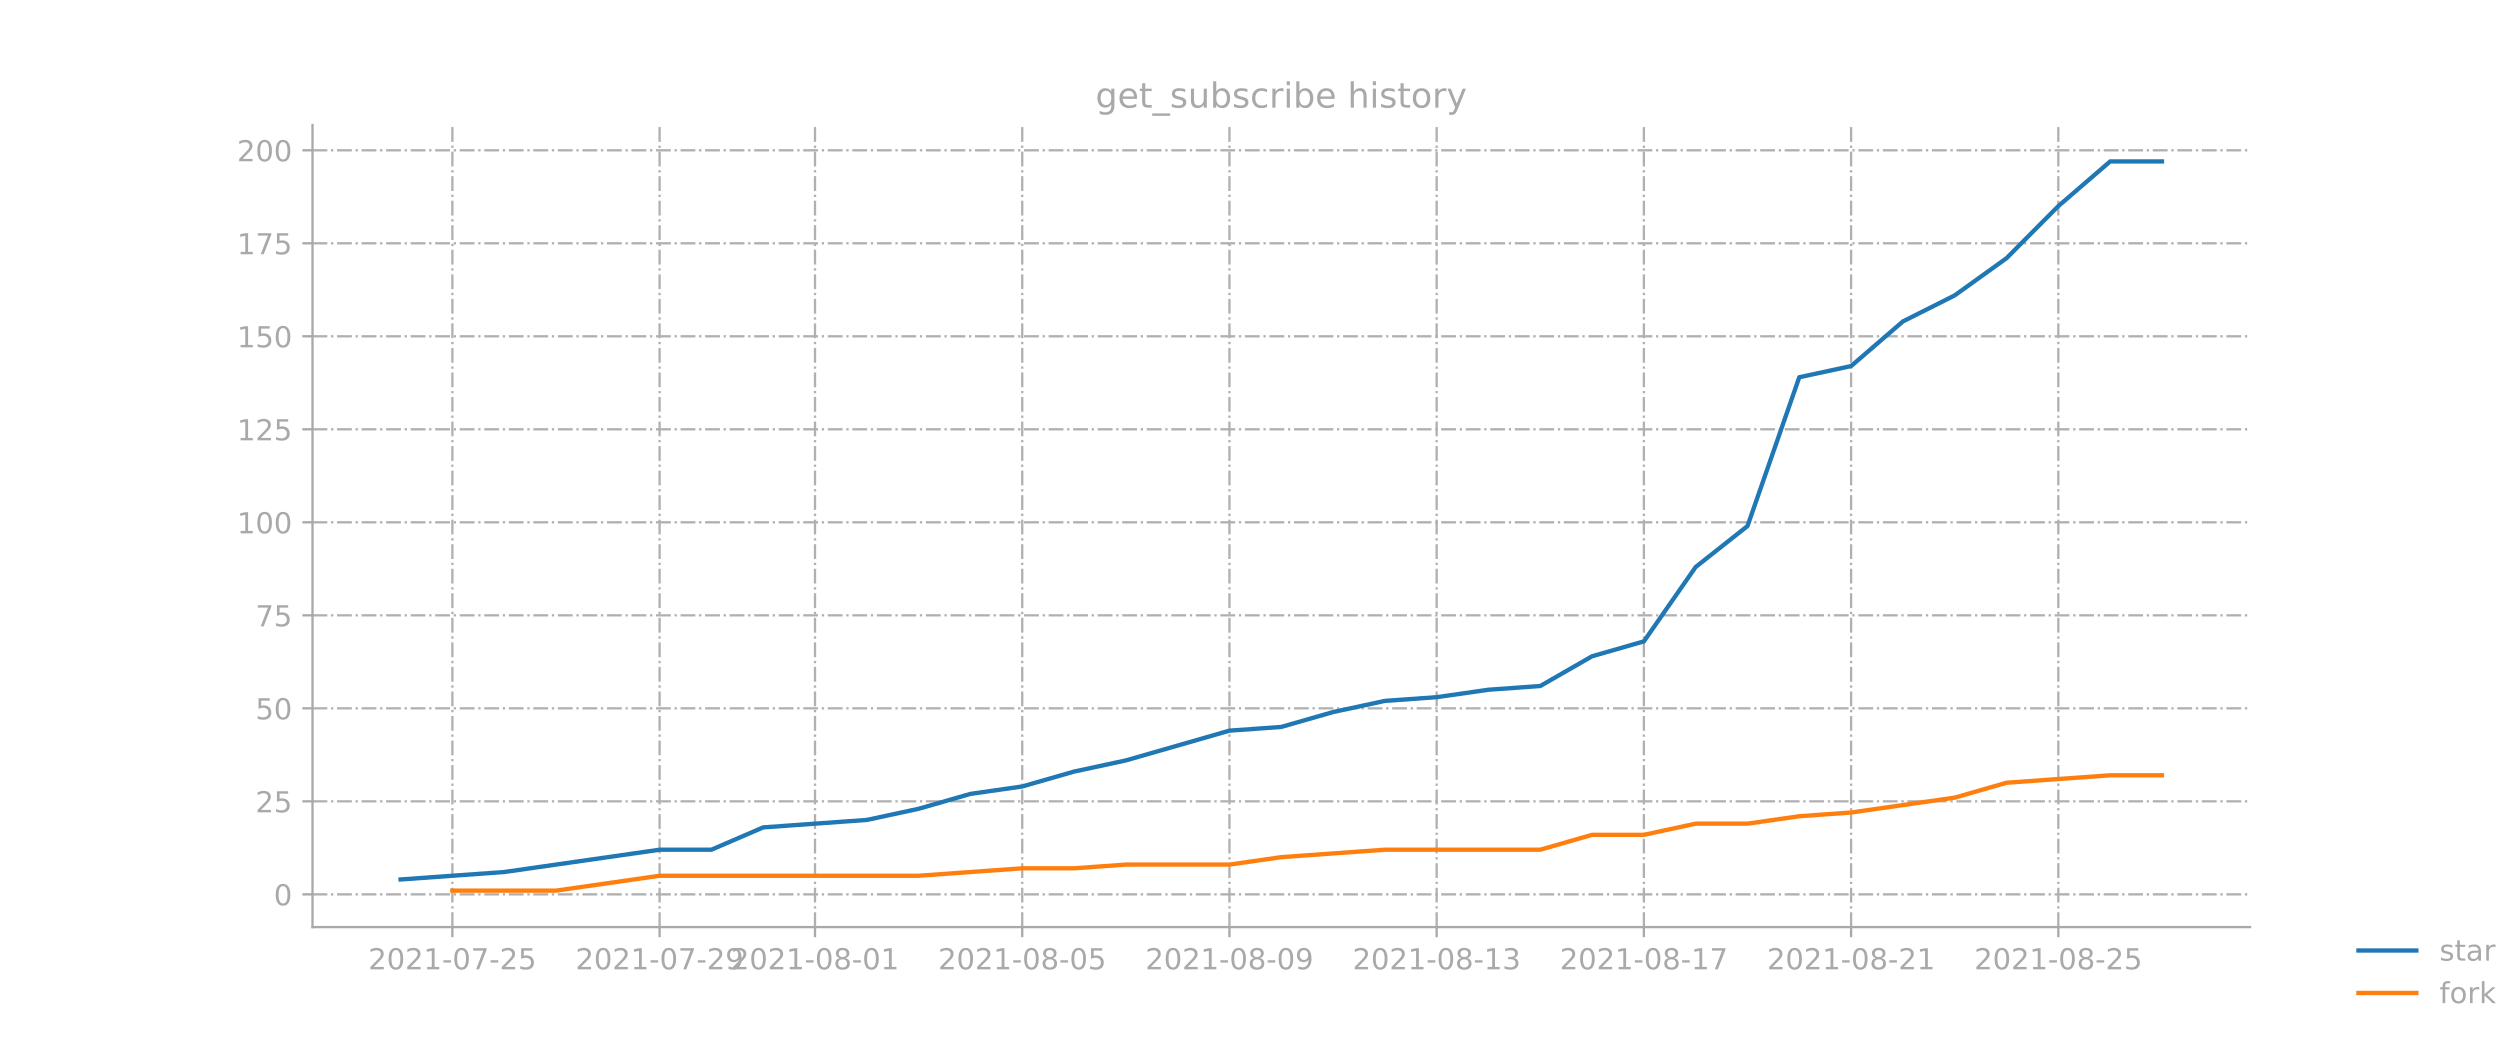
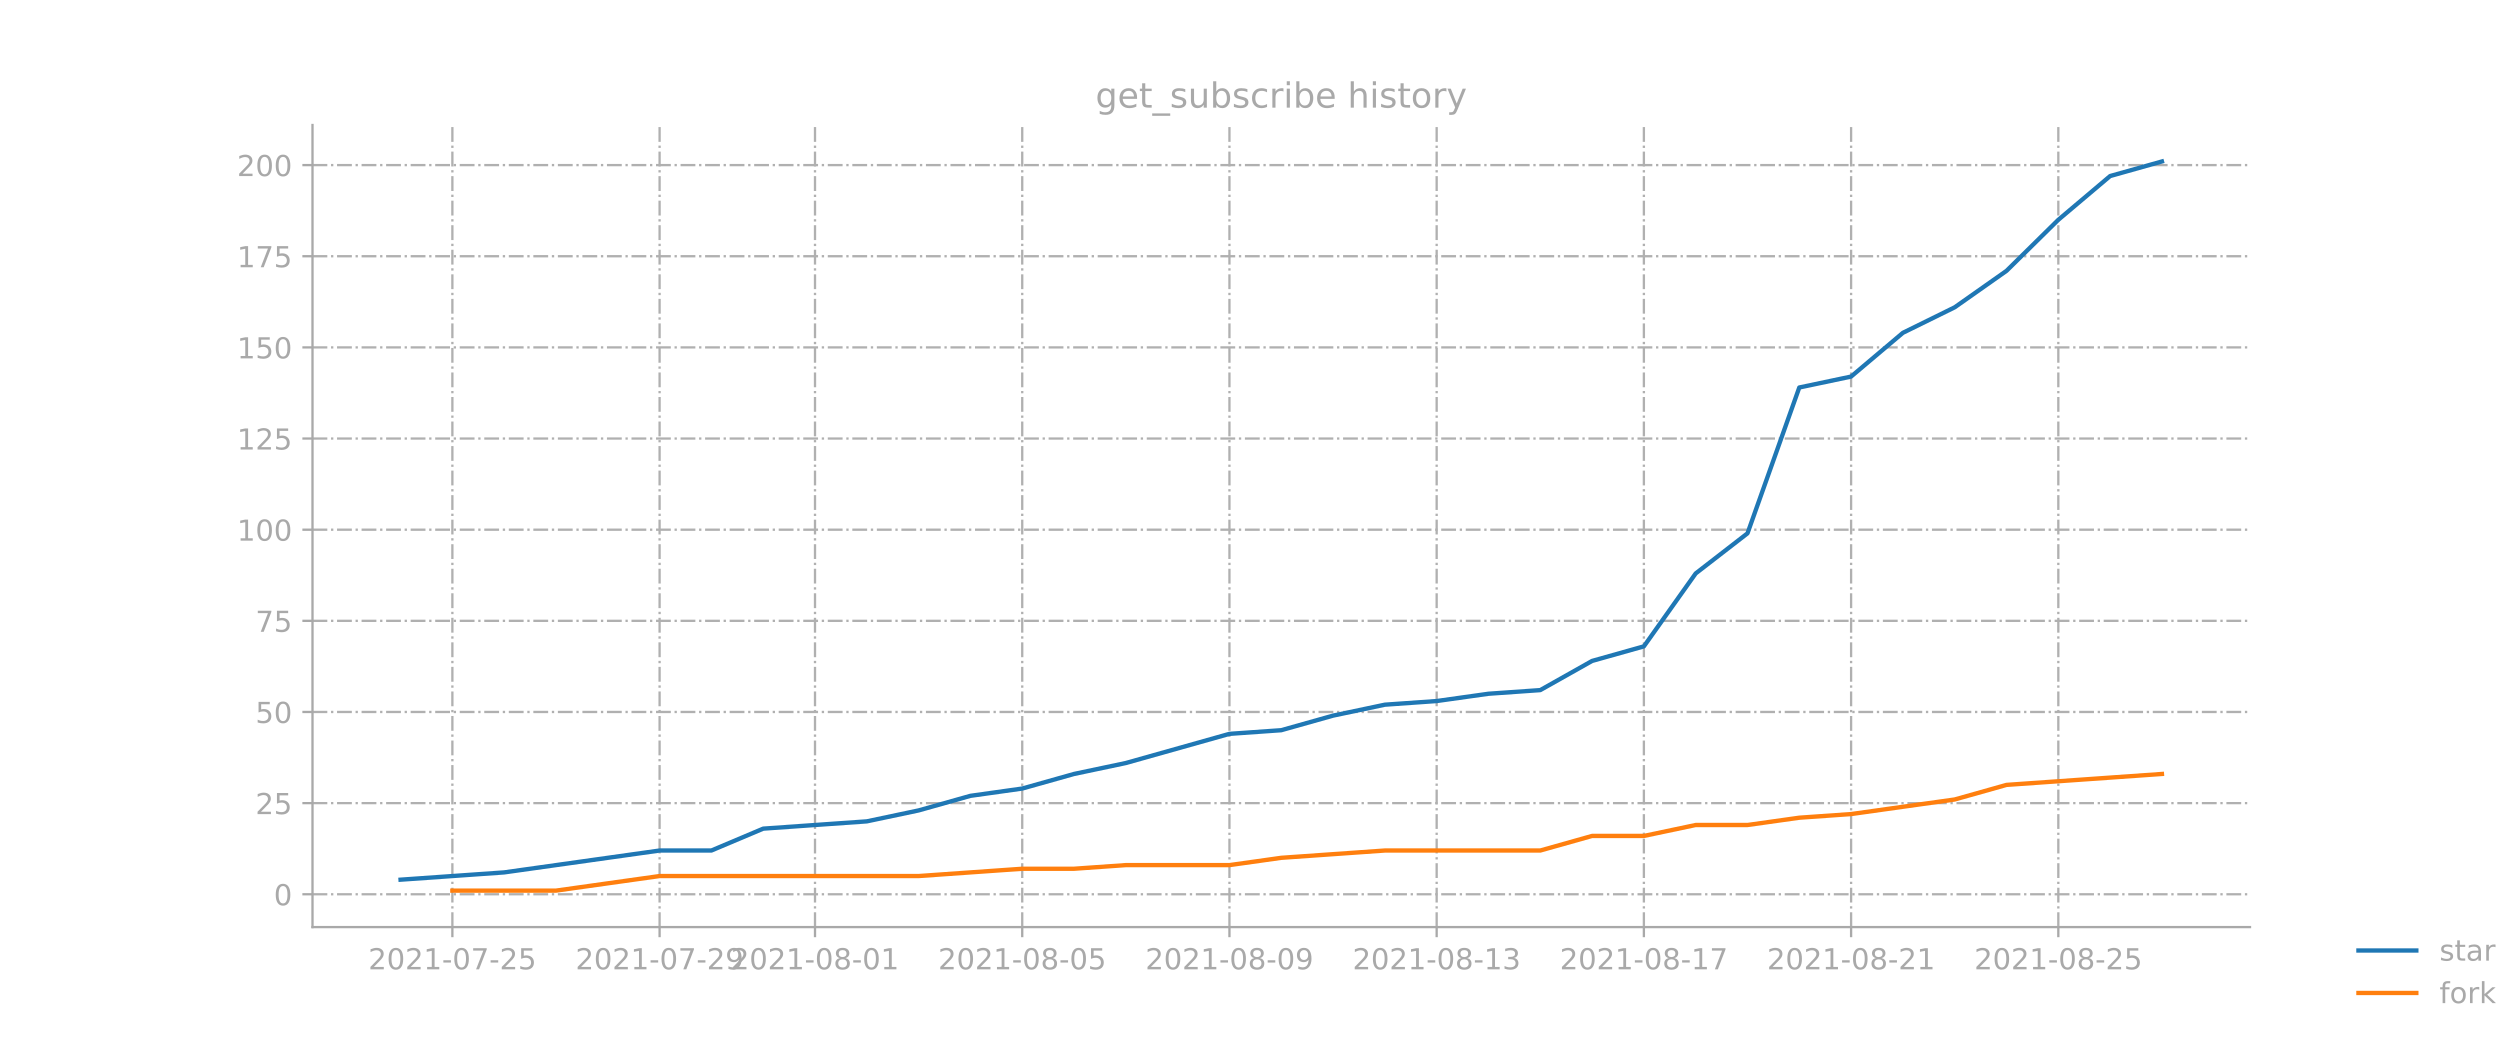
<svg xmlns="http://www.w3.org/2000/svg" xmlns:xlink="http://www.w3.org/1999/xlink" height="360pt" version="1.1" viewBox="0 0 864 360" width="864pt">
  <defs>
    <style type="text/css">*{stroke-linecap:butt;stroke-linejoin:round;}</style>
  </defs>
  <g id="figure_1">
    <g id="patch_1">
      <path d="M 0 360  L 864 360  L 864 0  L 0 0  z " style="fill:none;opacity:0;" />
    </g>
    <g id="axes_1">
      <g id="patch_2">
        <path d="M 108 320.4  L 777.6 320.4  L 777.6 43.2  L 108 43.2  z " style="fill:none;opacity:0;" />
      </g>
      <g id="matplotlib.axis_1">
        <g id="xtick_1">
          <g id="line2d_1">
-             <path clip-path="url(#p9449c7fc02)" d="M 156.34 320.4  L 156.34 43.2  " style="fill:none;stroke:#b0b0b0;stroke-dasharray:5.12,1.28,0.8,1.28;stroke-dashoffset:0;stroke-width:0.8;" />
+             <path clip-path="url(#p24ebc85552)" d="M 156.34 320.4  L 156.34 43.2  " style="fill:none;stroke:#b0b0b0;stroke-dasharray:5.12,1.28,0.8,1.28;stroke-dashoffset:0;stroke-width:0.8;" />
          </g>
          <g id="line2d_2">
            <defs>
-               <path d="M 0 0  L 0 3.5  " id="m618e9c5840" style="stroke:#a9a9a9;stroke-width:0.8;" />
+               <path d="M 0 0  L 0 3.5  " id="m214c8b5d55" style="stroke:#a9a9a9;stroke-width:0.8;" />
            </defs>
            <g>
-               <use style="fill:#a9a9a9;stroke:#a9a9a9;stroke-width:0.8;" x="156.34" xlink:href="#m618e9c5840" y="320.4" />
+               <use style="fill:#a9a9a9;stroke:#a9a9a9;stroke-width:0.8;" x="156.34" xlink:href="#m214c8b5d55" y="320.4" />
            </g>
          </g>
          <g id="text_1">
            <g style="fill:#a9a9a9;" transform="translate(127.2823 334.9984)scale(0.1 -0.1)">
              <defs>
                <path d="M 1228 531  L 3431 531  L 3431 0  L 469 0  L 469 531  Q 828 903 1448 1529  Q 2069 2156 2228 2338  Q 2531 2678 2651 2914  Q 2772 3150 2772 3378  Q 2772 3750 2511 3984  Q 2250 4219 1831 4219  Q 1534 4219 1204 4116  Q 875 4013 500 3803  L 500 4441  Q 881 4594 1212 4672  Q 1544 4750 1819 4750  Q 2544 4750 2975 4387  Q 3406 4025 3406 3419  Q 3406 3131 3298 2873  Q 3191 2616 2906 2266  Q 2828 2175 2409 1742  Q 1991 1309 1228 531  z " id="DejaVuSans-32" transform="scale(0.015625)" />
                <path d="M 2034 4250  Q 1547 4250 1301 3770  Q 1056 3291 1056 2328  Q 1056 1369 1301 889  Q 1547 409 2034 409  Q 2525 409 2770 889  Q 3016 1369 3016 2328  Q 3016 3291 2770 3770  Q 2525 4250 2034 4250  z M 2034 4750  Q 2819 4750 3233 4129  Q 3647 3509 3647 2328  Q 3647 1150 3233 529  Q 2819 -91 2034 -91  Q 1250 -91 836 529  Q 422 1150 422 2328  Q 422 3509 836 4129  Q 1250 4750 2034 4750  z " id="DejaVuSans-30" transform="scale(0.015625)" />
                <path d="M 794 531  L 1825 531  L 1825 4091  L 703 3866  L 703 4441  L 1819 4666  L 2450 4666  L 2450 531  L 3481 531  L 3481 0  L 794 0  L 794 531  z " id="DejaVuSans-31" transform="scale(0.015625)" />
                <path d="M 313 2009  L 1997 2009  L 1997 1497  L 313 1497  L 313 2009  z " id="DejaVuSans-2d" transform="scale(0.015625)" />
                <path d="M 525 4666  L 3525 4666  L 3525 4397  L 1831 0  L 1172 0  L 2766 4134  L 525 4134  L 525 4666  z " id="DejaVuSans-37" transform="scale(0.015625)" />
                <path d="M 691 4666  L 3169 4666  L 3169 4134  L 1269 4134  L 1269 2991  Q 1406 3038 1543 3061  Q 1681 3084 1819 3084  Q 2600 3084 3056 2656  Q 3513 2228 3513 1497  Q 3513 744 3044 326  Q 2575 -91 1722 -91  Q 1428 -91 1123 -41  Q 819 9 494 109  L 494 744  Q 775 591 1075 516  Q 1375 441 1709 441  Q 2250 441 2565 725  Q 2881 1009 2881 1497  Q 2881 1984 2565 2268  Q 2250 2553 1709 2553  Q 1456 2553 1204 2497  Q 953 2441 691 2322  L 691 4666  z " id="DejaVuSans-35" transform="scale(0.015625)" />
              </defs>
              <use xlink:href="#DejaVuSans-32" />
              <use x="63.623" xlink:href="#DejaVuSans-30" />
              <use x="127.246" xlink:href="#DejaVuSans-32" />
              <use x="190.869" xlink:href="#DejaVuSans-31" />
              <use x="254.492" xlink:href="#DejaVuSans-2d" />
              <use x="290.576" xlink:href="#DejaVuSans-30" />
              <use x="354.199" xlink:href="#DejaVuSans-37" />
              <use x="417.822" xlink:href="#DejaVuSans-2d" />
              <use x="453.906" xlink:href="#DejaVuSans-32" />
              <use x="517.529" xlink:href="#DejaVuSans-35" />
            </g>
          </g>
        </g>
        <g id="xtick_2">
          <g id="line2d_3">
-             <path clip-path="url(#p9449c7fc02)" d="M 227.955 320.4  L 227.955 43.2  " style="fill:none;stroke:#b0b0b0;stroke-dasharray:5.12,1.28,0.8,1.28;stroke-dashoffset:0;stroke-width:0.8;" />
+             <path clip-path="url(#p24ebc85552)" d="M 227.955 320.4  L 227.955 43.2  " style="fill:none;stroke:#b0b0b0;stroke-dasharray:5.12,1.28,0.8,1.28;stroke-dashoffset:0;stroke-width:0.8;" />
          </g>
          <g id="line2d_4">
            <g>
-               <use style="fill:#a9a9a9;stroke:#a9a9a9;stroke-width:0.8;" x="227.955" xlink:href="#m618e9c5840" y="320.4" />
+               <use style="fill:#a9a9a9;stroke:#a9a9a9;stroke-width:0.8;" x="227.955" xlink:href="#m214c8b5d55" y="320.4" />
            </g>
          </g>
          <g id="text_2">
            <g style="fill:#a9a9a9;" transform="translate(198.8973 334.9984)scale(0.1 -0.1)">
              <defs>
                <path d="M 703 97  L 703 672  Q 941 559 1184 500  Q 1428 441 1663 441  Q 2288 441 2617 861  Q 2947 1281 2994 2138  Q 2813 1869 2534 1725  Q 2256 1581 1919 1581  Q 1219 1581 811 2004  Q 403 2428 403 3163  Q 403 3881 828 4315  Q 1253 4750 1959 4750  Q 2769 4750 3195 4129  Q 3622 3509 3622 2328  Q 3622 1225 3098 567  Q 2575 -91 1691 -91  Q 1453 -91 1209 -44  Q 966 3 703 97  z M 1959 2075  Q 2384 2075 2632 2365  Q 2881 2656 2881 3163  Q 2881 3666 2632 3958  Q 2384 4250 1959 4250  Q 1534 4250 1286 3958  Q 1038 3666 1038 3163  Q 1038 2656 1286 2365  Q 1534 2075 1959 2075  z " id="DejaVuSans-39" transform="scale(0.015625)" />
              </defs>
              <use xlink:href="#DejaVuSans-32" />
              <use x="63.623" xlink:href="#DejaVuSans-30" />
              <use x="127.246" xlink:href="#DejaVuSans-32" />
              <use x="190.869" xlink:href="#DejaVuSans-31" />
              <use x="254.492" xlink:href="#DejaVuSans-2d" />
              <use x="290.576" xlink:href="#DejaVuSans-30" />
              <use x="354.199" xlink:href="#DejaVuSans-37" />
              <use x="417.822" xlink:href="#DejaVuSans-2d" />
              <use x="453.906" xlink:href="#DejaVuSans-32" />
              <use x="517.529" xlink:href="#DejaVuSans-39" />
            </g>
          </g>
        </g>
        <g id="xtick_3">
          <g id="line2d_5">
-             <path clip-path="url(#p9449c7fc02)" d="M 281.666 320.4  L 281.666 43.2  " style="fill:none;stroke:#b0b0b0;stroke-dasharray:5.12,1.28,0.8,1.28;stroke-dashoffset:0;stroke-width:0.8;" />
+             <path clip-path="url(#p24ebc85552)" d="M 281.666 320.4  L 281.666 43.2  " style="fill:none;stroke:#b0b0b0;stroke-dasharray:5.12,1.28,0.8,1.28;stroke-dashoffset:0;stroke-width:0.8;" />
          </g>
          <g id="line2d_6">
            <g>
-               <use style="fill:#a9a9a9;stroke:#a9a9a9;stroke-width:0.8;" x="281.666" xlink:href="#m618e9c5840" y="320.4" />
+               <use style="fill:#a9a9a9;stroke:#a9a9a9;stroke-width:0.8;" x="281.666" xlink:href="#m214c8b5d55" y="320.4" />
            </g>
          </g>
          <g id="text_3">
            <g style="fill:#a9a9a9;" transform="translate(252.6085 334.9984)scale(0.1 -0.1)">
              <defs>
                <path d="M 2034 2216  Q 1584 2216 1326 1975  Q 1069 1734 1069 1313  Q 1069 891 1326 650  Q 1584 409 2034 409  Q 2484 409 2743 651  Q 3003 894 3003 1313  Q 3003 1734 2745 1975  Q 2488 2216 2034 2216  z M 1403 2484  Q 997 2584 770 2862  Q 544 3141 544 3541  Q 544 4100 942 4425  Q 1341 4750 2034 4750  Q 2731 4750 3128 4425  Q 3525 4100 3525 3541  Q 3525 3141 3298 2862  Q 3072 2584 2669 2484  Q 3125 2378 3379 2068  Q 3634 1759 3634 1313  Q 3634 634 3220 271  Q 2806 -91 2034 -91  Q 1263 -91 848 271  Q 434 634 434 1313  Q 434 1759 690 2068  Q 947 2378 1403 2484  z M 1172 3481  Q 1172 3119 1398 2916  Q 1625 2713 2034 2713  Q 2441 2713 2670 2916  Q 2900 3119 2900 3481  Q 2900 3844 2670 4047  Q 2441 4250 2034 4250  Q 1625 4250 1398 4047  Q 1172 3844 1172 3481  z " id="DejaVuSans-38" transform="scale(0.015625)" />
              </defs>
              <use xlink:href="#DejaVuSans-32" />
              <use x="63.623" xlink:href="#DejaVuSans-30" />
              <use x="127.246" xlink:href="#DejaVuSans-32" />
              <use x="190.869" xlink:href="#DejaVuSans-31" />
              <use x="254.492" xlink:href="#DejaVuSans-2d" />
              <use x="290.576" xlink:href="#DejaVuSans-30" />
              <use x="354.199" xlink:href="#DejaVuSans-38" />
              <use x="417.822" xlink:href="#DejaVuSans-2d" />
              <use x="453.906" xlink:href="#DejaVuSans-30" />
              <use x="517.529" xlink:href="#DejaVuSans-31" />
            </g>
          </g>
        </g>
        <g id="xtick_4">
          <g id="line2d_7">
-             <path clip-path="url(#p9449c7fc02)" d="M 353.281 320.4  L 353.281 43.2  " style="fill:none;stroke:#b0b0b0;stroke-dasharray:5.12,1.28,0.8,1.28;stroke-dashoffset:0;stroke-width:0.8;" />
+             <path clip-path="url(#p24ebc85552)" d="M 353.281 320.4  L 353.281 43.2  " style="fill:none;stroke:#b0b0b0;stroke-dasharray:5.12,1.28,0.8,1.28;stroke-dashoffset:0;stroke-width:0.8;" />
          </g>
          <g id="line2d_8">
            <g>
-               <use style="fill:#a9a9a9;stroke:#a9a9a9;stroke-width:0.8;" x="353.281" xlink:href="#m618e9c5840" y="320.4" />
+               <use style="fill:#a9a9a9;stroke:#a9a9a9;stroke-width:0.8;" x="353.281" xlink:href="#m214c8b5d55" y="320.4" />
            </g>
          </g>
          <g id="text_4">
            <g style="fill:#a9a9a9;" transform="translate(324.2235 334.9984)scale(0.1 -0.1)">
              <use xlink:href="#DejaVuSans-32" />
              <use x="63.623" xlink:href="#DejaVuSans-30" />
              <use x="127.246" xlink:href="#DejaVuSans-32" />
              <use x="190.869" xlink:href="#DejaVuSans-31" />
              <use x="254.492" xlink:href="#DejaVuSans-2d" />
              <use x="290.576" xlink:href="#DejaVuSans-30" />
              <use x="354.199" xlink:href="#DejaVuSans-38" />
              <use x="417.822" xlink:href="#DejaVuSans-2d" />
              <use x="453.906" xlink:href="#DejaVuSans-30" />
              <use x="517.529" xlink:href="#DejaVuSans-35" />
            </g>
          </g>
        </g>
        <g id="xtick_5">
          <g id="line2d_9">
-             <path clip-path="url(#p9449c7fc02)" d="M 424.896 320.4  L 424.896 43.2  " style="fill:none;stroke:#b0b0b0;stroke-dasharray:5.12,1.28,0.8,1.28;stroke-dashoffset:0;stroke-width:0.8;" />
+             <path clip-path="url(#p24ebc85552)" d="M 424.896 320.4  L 424.896 43.2  " style="fill:none;stroke:#b0b0b0;stroke-dasharray:5.12,1.28,0.8,1.28;stroke-dashoffset:0;stroke-width:0.8;" />
          </g>
          <g id="line2d_10">
            <g>
-               <use style="fill:#a9a9a9;stroke:#a9a9a9;stroke-width:0.8;" x="424.896" xlink:href="#m618e9c5840" y="320.4" />
+               <use style="fill:#a9a9a9;stroke:#a9a9a9;stroke-width:0.8;" x="424.896" xlink:href="#m214c8b5d55" y="320.4" />
            </g>
          </g>
          <g id="text_5">
            <g style="fill:#a9a9a9;" transform="translate(395.8384 334.9984)scale(0.1 -0.1)">
              <use xlink:href="#DejaVuSans-32" />
              <use x="63.623" xlink:href="#DejaVuSans-30" />
              <use x="127.246" xlink:href="#DejaVuSans-32" />
              <use x="190.869" xlink:href="#DejaVuSans-31" />
              <use x="254.492" xlink:href="#DejaVuSans-2d" />
              <use x="290.576" xlink:href="#DejaVuSans-30" />
              <use x="354.199" xlink:href="#DejaVuSans-38" />
              <use x="417.822" xlink:href="#DejaVuSans-2d" />
              <use x="453.906" xlink:href="#DejaVuSans-30" />
              <use x="517.529" xlink:href="#DejaVuSans-39" />
            </g>
          </g>
        </g>
        <g id="xtick_6">
          <g id="line2d_11">
-             <path clip-path="url(#p9449c7fc02)" d="M 496.511 320.4  L 496.511 43.2  " style="fill:none;stroke:#b0b0b0;stroke-dasharray:5.12,1.28,0.8,1.28;stroke-dashoffset:0;stroke-width:0.8;" />
+             <path clip-path="url(#p24ebc85552)" d="M 496.511 320.4  L 496.511 43.2  " style="fill:none;stroke:#b0b0b0;stroke-dasharray:5.12,1.28,0.8,1.28;stroke-dashoffset:0;stroke-width:0.8;" />
          </g>
          <g id="line2d_12">
            <g>
-               <use style="fill:#a9a9a9;stroke:#a9a9a9;stroke-width:0.8;" x="496.511" xlink:href="#m618e9c5840" y="320.4" />
+               <use style="fill:#a9a9a9;stroke:#a9a9a9;stroke-width:0.8;" x="496.511" xlink:href="#m214c8b5d55" y="320.4" />
            </g>
          </g>
          <g id="text_6">
            <g style="fill:#a9a9a9;" transform="translate(467.4534 334.9984)scale(0.1 -0.1)">
              <defs>
                <path d="M 2597 2516  Q 3050 2419 3304 2112  Q 3559 1806 3559 1356  Q 3559 666 3084 287  Q 2609 -91 1734 -91  Q 1441 -91 1130 -33  Q 819 25 488 141  L 488 750  Q 750 597 1062 519  Q 1375 441 1716 441  Q 2309 441 2620 675  Q 2931 909 2931 1356  Q 2931 1769 2642 2001  Q 2353 2234 1838 2234  L 1294 2234  L 1294 2753  L 1863 2753  Q 2328 2753 2575 2939  Q 2822 3125 2822 3475  Q 2822 3834 2567 4026  Q 2313 4219 1838 4219  Q 1578 4219 1281 4162  Q 984 4106 628 3988  L 628 4550  Q 988 4650 1302 4700  Q 1616 4750 1894 4750  Q 2613 4750 3031 4423  Q 3450 4097 3450 3541  Q 3450 3153 3228 2886  Q 3006 2619 2597 2516  z " id="DejaVuSans-33" transform="scale(0.015625)" />
              </defs>
              <use xlink:href="#DejaVuSans-32" />
              <use x="63.623" xlink:href="#DejaVuSans-30" />
              <use x="127.246" xlink:href="#DejaVuSans-32" />
              <use x="190.869" xlink:href="#DejaVuSans-31" />
              <use x="254.492" xlink:href="#DejaVuSans-2d" />
              <use x="290.576" xlink:href="#DejaVuSans-30" />
              <use x="354.199" xlink:href="#DejaVuSans-38" />
              <use x="417.822" xlink:href="#DejaVuSans-2d" />
              <use x="453.906" xlink:href="#DejaVuSans-31" />
              <use x="517.529" xlink:href="#DejaVuSans-33" />
            </g>
          </g>
        </g>
        <g id="xtick_7">
          <g id="line2d_13">
-             <path clip-path="url(#p9449c7fc02)" d="M 568.126 320.4  L 568.126 43.2  " style="fill:none;stroke:#b0b0b0;stroke-dasharray:5.12,1.28,0.8,1.28;stroke-dashoffset:0;stroke-width:0.8;" />
+             <path clip-path="url(#p24ebc85552)" d="M 568.126 320.4  L 568.126 43.2  " style="fill:none;stroke:#b0b0b0;stroke-dasharray:5.12,1.28,0.8,1.28;stroke-dashoffset:0;stroke-width:0.8;" />
          </g>
          <g id="line2d_14">
            <g>
-               <use style="fill:#a9a9a9;stroke:#a9a9a9;stroke-width:0.8;" x="568.126" xlink:href="#m618e9c5840" y="320.4" />
+               <use style="fill:#a9a9a9;stroke:#a9a9a9;stroke-width:0.8;" x="568.126" xlink:href="#m214c8b5d55" y="320.4" />
            </g>
          </g>
          <g id="text_7">
            <g style="fill:#a9a9a9;" transform="translate(539.0684 334.9984)scale(0.1 -0.1)">
              <use xlink:href="#DejaVuSans-32" />
              <use x="63.623" xlink:href="#DejaVuSans-30" />
              <use x="127.246" xlink:href="#DejaVuSans-32" />
              <use x="190.869" xlink:href="#DejaVuSans-31" />
              <use x="254.492" xlink:href="#DejaVuSans-2d" />
              <use x="290.576" xlink:href="#DejaVuSans-30" />
              <use x="354.199" xlink:href="#DejaVuSans-38" />
              <use x="417.822" xlink:href="#DejaVuSans-2d" />
              <use x="453.906" xlink:href="#DejaVuSans-31" />
              <use x="517.529" xlink:href="#DejaVuSans-37" />
            </g>
          </g>
        </g>
        <g id="xtick_8">
          <g id="line2d_15">
-             <path clip-path="url(#p9449c7fc02)" d="M 639.741 320.4  L 639.741 43.2  " style="fill:none;stroke:#b0b0b0;stroke-dasharray:5.12,1.28,0.8,1.28;stroke-dashoffset:0;stroke-width:0.8;" />
+             <path clip-path="url(#p24ebc85552)" d="M 639.741 320.4  L 639.741 43.2  " style="fill:none;stroke:#b0b0b0;stroke-dasharray:5.12,1.28,0.8,1.28;stroke-dashoffset:0;stroke-width:0.8;" />
          </g>
          <g id="line2d_16">
            <g>
-               <use style="fill:#a9a9a9;stroke:#a9a9a9;stroke-width:0.8;" x="639.741" xlink:href="#m618e9c5840" y="320.4" />
+               <use style="fill:#a9a9a9;stroke:#a9a9a9;stroke-width:0.8;" x="639.741" xlink:href="#m214c8b5d55" y="320.4" />
            </g>
          </g>
          <g id="text_8">
            <g style="fill:#a9a9a9;" transform="translate(610.6834 334.9984)scale(0.1 -0.1)">
              <use xlink:href="#DejaVuSans-32" />
              <use x="63.623" xlink:href="#DejaVuSans-30" />
              <use x="127.246" xlink:href="#DejaVuSans-32" />
              <use x="190.869" xlink:href="#DejaVuSans-31" />
              <use x="254.492" xlink:href="#DejaVuSans-2d" />
              <use x="290.576" xlink:href="#DejaVuSans-30" />
              <use x="354.199" xlink:href="#DejaVuSans-38" />
              <use x="417.822" xlink:href="#DejaVuSans-2d" />
              <use x="453.906" xlink:href="#DejaVuSans-32" />
              <use x="517.529" xlink:href="#DejaVuSans-31" />
            </g>
          </g>
        </g>
        <g id="xtick_9">
          <g id="line2d_17">
-             <path clip-path="url(#p9449c7fc02)" d="M 711.356 320.4  L 711.356 43.2  " style="fill:none;stroke:#b0b0b0;stroke-dasharray:5.12,1.28,0.8,1.28;stroke-dashoffset:0;stroke-width:0.8;" />
+             <path clip-path="url(#p24ebc85552)" d="M 711.356 320.4  L 711.356 43.2  " style="fill:none;stroke:#b0b0b0;stroke-dasharray:5.12,1.28,0.8,1.28;stroke-dashoffset:0;stroke-width:0.8;" />
          </g>
          <g id="line2d_18">
            <g>
-               <use style="fill:#a9a9a9;stroke:#a9a9a9;stroke-width:0.8;" x="711.356" xlink:href="#m618e9c5840" y="320.4" />
+               <use style="fill:#a9a9a9;stroke:#a9a9a9;stroke-width:0.8;" x="711.356" xlink:href="#m214c8b5d55" y="320.4" />
            </g>
          </g>
          <g id="text_9">
            <g style="fill:#a9a9a9;" transform="translate(682.2983 334.9984)scale(0.1 -0.1)">
              <use xlink:href="#DejaVuSans-32" />
              <use x="63.623" xlink:href="#DejaVuSans-30" />
              <use x="127.246" xlink:href="#DejaVuSans-32" />
              <use x="190.869" xlink:href="#DejaVuSans-31" />
              <use x="254.492" xlink:href="#DejaVuSans-2d" />
              <use x="290.576" xlink:href="#DejaVuSans-30" />
              <use x="354.199" xlink:href="#DejaVuSans-38" />
              <use x="417.822" xlink:href="#DejaVuSans-2d" />
              <use x="453.906" xlink:href="#DejaVuSans-32" />
              <use x="517.529" xlink:href="#DejaVuSans-35" />
            </g>
          </g>
        </g>
      </g>
      <g id="matplotlib.axis_2">
        <g id="ytick_1">
          <g id="line2d_19">
-             <path clip-path="url(#p9449c7fc02)" d="M 108 309.086  L 777.6 309.086  " style="fill:none;stroke:#b0b0b0;stroke-dasharray:5.12,1.28,0.8,1.28;stroke-dashoffset:0;stroke-width:0.8;" />
+             <path clip-path="url(#p24ebc85552)" d="M 108 309.06  L 777.6 309.06  " style="fill:none;stroke:#b0b0b0;stroke-dasharray:5.12,1.28,0.8,1.28;stroke-dashoffset:0;stroke-width:0.8;" />
          </g>
          <g id="line2d_20">
            <defs>
-               <path d="M 0 0  L -3.5 0  " id="mb3b9a0973b" style="stroke:#a9a9a9;stroke-width:0.8;" />
+               <path d="M 0 0  L -3.5 0  " id="m18890f71e1" style="stroke:#a9a9a9;stroke-width:0.8;" />
            </defs>
            <g>
-               <use style="fill:#a9a9a9;stroke:#a9a9a9;stroke-width:0.8;" x="108" xlink:href="#mb3b9a0973b" y="309.086" />
+               <use style="fill:#a9a9a9;stroke:#a9a9a9;stroke-width:0.8;" x="108" xlink:href="#m18890f71e1" y="309.06" />
            </g>
          </g>
          <g id="text_10">
-             <g style="fill:#a9a9a9;" transform="translate(94.6375 312.8849)scale(0.1 -0.1)">
+             <g style="fill:#a9a9a9;" transform="translate(94.6375 312.8592)scale(0.1 -0.1)">
              <use xlink:href="#DejaVuSans-30" />
            </g>
          </g>
        </g>
        <g id="ytick_2">
          <g id="line2d_21">
-             <path clip-path="url(#p9449c7fc02)" d="M 108 276.943  L 777.6 276.943  " style="fill:none;stroke:#b0b0b0;stroke-dasharray:5.12,1.28,0.8,1.28;stroke-dashoffset:0;stroke-width:0.8;" />
+             <path clip-path="url(#p24ebc85552)" d="M 108 277.56  L 777.6 277.56  " style="fill:none;stroke:#b0b0b0;stroke-dasharray:5.12,1.28,0.8,1.28;stroke-dashoffset:0;stroke-width:0.8;" />
          </g>
          <g id="line2d_22">
            <g>
-               <use style="fill:#a9a9a9;stroke:#a9a9a9;stroke-width:0.8;" x="108" xlink:href="#mb3b9a0973b" y="276.943" />
+               <use style="fill:#a9a9a9;stroke:#a9a9a9;stroke-width:0.8;" x="108" xlink:href="#m18890f71e1" y="277.56" />
            </g>
          </g>
          <g id="text_11">
-             <g style="fill:#a9a9a9;" transform="translate(88.275 280.7421)scale(0.1 -0.1)">
+             <g style="fill:#a9a9a9;" transform="translate(88.275 281.3592)scale(0.1 -0.1)">
              <use xlink:href="#DejaVuSans-32" />
              <use x="63.623" xlink:href="#DejaVuSans-35" />
            </g>
          </g>
        </g>
        <g id="ytick_3">
          <g id="line2d_23">
-             <path clip-path="url(#p9449c7fc02)" d="M 108 244.8  L 777.6 244.8  " style="fill:none;stroke:#b0b0b0;stroke-dasharray:5.12,1.28,0.8,1.28;stroke-dashoffset:0;stroke-width:0.8;" />
+             <path clip-path="url(#p24ebc85552)" d="M 108 246.06  L 777.6 246.06  " style="fill:none;stroke:#b0b0b0;stroke-dasharray:5.12,1.28,0.8,1.28;stroke-dashoffset:0;stroke-width:0.8;" />
          </g>
          <g id="line2d_24">
            <g>
-               <use style="fill:#a9a9a9;stroke:#a9a9a9;stroke-width:0.8;" x="108" xlink:href="#mb3b9a0973b" y="244.8" />
+               <use style="fill:#a9a9a9;stroke:#a9a9a9;stroke-width:0.8;" x="108" xlink:href="#m18890f71e1" y="246.06" />
            </g>
          </g>
          <g id="text_12">
-             <g style="fill:#a9a9a9;" transform="translate(88.275 248.5992)scale(0.1 -0.1)">
+             <g style="fill:#a9a9a9;" transform="translate(88.275 249.8592)scale(0.1 -0.1)">
              <use xlink:href="#DejaVuSans-35" />
              <use x="63.623" xlink:href="#DejaVuSans-30" />
            </g>
          </g>
        </g>
        <g id="ytick_4">
          <g id="line2d_25">
-             <path clip-path="url(#p9449c7fc02)" d="M 108 212.657  L 777.6 212.657  " style="fill:none;stroke:#b0b0b0;stroke-dasharray:5.12,1.28,0.8,1.28;stroke-dashoffset:0;stroke-width:0.8;" />
+             <path clip-path="url(#p24ebc85552)" d="M 108 214.56  L 777.6 214.56  " style="fill:none;stroke:#b0b0b0;stroke-dasharray:5.12,1.28,0.8,1.28;stroke-dashoffset:0;stroke-width:0.8;" />
          </g>
          <g id="line2d_26">
            <g>
-               <use style="fill:#a9a9a9;stroke:#a9a9a9;stroke-width:0.8;" x="108" xlink:href="#mb3b9a0973b" y="212.657" />
+               <use style="fill:#a9a9a9;stroke:#a9a9a9;stroke-width:0.8;" x="108" xlink:href="#m18890f71e1" y="214.56" />
            </g>
          </g>
          <g id="text_13">
-             <g style="fill:#a9a9a9;" transform="translate(88.275 216.4564)scale(0.1 -0.1)">
+             <g style="fill:#a9a9a9;" transform="translate(88.275 218.3592)scale(0.1 -0.1)">
              <use xlink:href="#DejaVuSans-37" />
              <use x="63.623" xlink:href="#DejaVuSans-35" />
            </g>
          </g>
        </g>
        <g id="ytick_5">
          <g id="line2d_27">
-             <path clip-path="url(#p9449c7fc02)" d="M 108 180.514  L 777.6 180.514  " style="fill:none;stroke:#b0b0b0;stroke-dasharray:5.12,1.28,0.8,1.28;stroke-dashoffset:0;stroke-width:0.8;" />
+             <path clip-path="url(#p24ebc85552)" d="M 108 183.06  L 777.6 183.06  " style="fill:none;stroke:#b0b0b0;stroke-dasharray:5.12,1.28,0.8,1.28;stroke-dashoffset:0;stroke-width:0.8;" />
          </g>
          <g id="line2d_28">
            <g>
-               <use style="fill:#a9a9a9;stroke:#a9a9a9;stroke-width:0.8;" x="108" xlink:href="#mb3b9a0973b" y="180.514" />
+               <use style="fill:#a9a9a9;stroke:#a9a9a9;stroke-width:0.8;" x="108" xlink:href="#m18890f71e1" y="183.06" />
            </g>
          </g>
          <g id="text_14">
-             <g style="fill:#a9a9a9;" transform="translate(81.9125 184.3135)scale(0.1 -0.1)">
+             <g style="fill:#a9a9a9;" transform="translate(81.9125 186.8592)scale(0.1 -0.1)">
              <use xlink:href="#DejaVuSans-31" />
              <use x="63.623" xlink:href="#DejaVuSans-30" />
              <use x="127.246" xlink:href="#DejaVuSans-30" />
            </g>
          </g>
        </g>
        <g id="ytick_6">
          <g id="line2d_29">
-             <path clip-path="url(#p9449c7fc02)" d="M 108 148.371  L 777.6 148.371  " style="fill:none;stroke:#b0b0b0;stroke-dasharray:5.12,1.28,0.8,1.28;stroke-dashoffset:0;stroke-width:0.8;" />
+             <path clip-path="url(#p24ebc85552)" d="M 108 151.56  L 777.6 151.56  " style="fill:none;stroke:#b0b0b0;stroke-dasharray:5.12,1.28,0.8,1.28;stroke-dashoffset:0;stroke-width:0.8;" />
          </g>
          <g id="line2d_30">
            <g>
-               <use style="fill:#a9a9a9;stroke:#a9a9a9;stroke-width:0.8;" x="108" xlink:href="#mb3b9a0973b" y="148.371" />
+               <use style="fill:#a9a9a9;stroke:#a9a9a9;stroke-width:0.8;" x="108" xlink:href="#m18890f71e1" y="151.56" />
            </g>
          </g>
          <g id="text_15">
-             <g style="fill:#a9a9a9;" transform="translate(81.9125 152.1706)scale(0.1 -0.1)">
+             <g style="fill:#a9a9a9;" transform="translate(81.9125 155.3592)scale(0.1 -0.1)">
              <use xlink:href="#DejaVuSans-31" />
              <use x="63.623" xlink:href="#DejaVuSans-32" />
              <use x="127.246" xlink:href="#DejaVuSans-35" />
            </g>
          </g>
        </g>
        <g id="ytick_7">
          <g id="line2d_31">
-             <path clip-path="url(#p9449c7fc02)" d="M 108 116.229  L 777.6 116.229  " style="fill:none;stroke:#b0b0b0;stroke-dasharray:5.12,1.28,0.8,1.28;stroke-dashoffset:0;stroke-width:0.8;" />
+             <path clip-path="url(#p24ebc85552)" d="M 108 120.06  L 777.6 120.06  " style="fill:none;stroke:#b0b0b0;stroke-dasharray:5.12,1.28,0.8,1.28;stroke-dashoffset:0;stroke-width:0.8;" />
          </g>
          <g id="line2d_32">
            <g>
-               <use style="fill:#a9a9a9;stroke:#a9a9a9;stroke-width:0.8;" x="108" xlink:href="#mb3b9a0973b" y="116.229" />
+               <use style="fill:#a9a9a9;stroke:#a9a9a9;stroke-width:0.8;" x="108" xlink:href="#m18890f71e1" y="120.06" />
            </g>
          </g>
          <g id="text_16">
-             <g style="fill:#a9a9a9;" transform="translate(81.9125 120.0278)scale(0.1 -0.1)">
+             <g style="fill:#a9a9a9;" transform="translate(81.9125 123.8592)scale(0.1 -0.1)">
              <use xlink:href="#DejaVuSans-31" />
              <use x="63.623" xlink:href="#DejaVuSans-35" />
              <use x="127.246" xlink:href="#DejaVuSans-30" />
            </g>
          </g>
        </g>
        <g id="ytick_8">
          <g id="line2d_33">
-             <path clip-path="url(#p9449c7fc02)" d="M 108 84.086  L 777.6 84.086  " style="fill:none;stroke:#b0b0b0;stroke-dasharray:5.12,1.28,0.8,1.28;stroke-dashoffset:0;stroke-width:0.8;" />
+             <path clip-path="url(#p24ebc85552)" d="M 108 88.56  L 777.6 88.56  " style="fill:none;stroke:#b0b0b0;stroke-dasharray:5.12,1.28,0.8,1.28;stroke-dashoffset:0;stroke-width:0.8;" />
          </g>
          <g id="line2d_34">
            <g>
-               <use style="fill:#a9a9a9;stroke:#a9a9a9;stroke-width:0.8;" x="108" xlink:href="#mb3b9a0973b" y="84.086" />
+               <use style="fill:#a9a9a9;stroke:#a9a9a9;stroke-width:0.8;" x="108" xlink:href="#m18890f71e1" y="88.56" />
            </g>
          </g>
          <g id="text_17">
-             <g style="fill:#a9a9a9;" transform="translate(81.9125 87.88493)scale(0.1 -0.1)">
+             <g style="fill:#a9a9a9;" transform="translate(81.9125 92.35922)scale(0.1 -0.1)">
              <use xlink:href="#DejaVuSans-31" />
              <use x="63.623" xlink:href="#DejaVuSans-37" />
              <use x="127.246" xlink:href="#DejaVuSans-35" />
            </g>
          </g>
        </g>
        <g id="ytick_9">
          <g id="line2d_35">
-             <path clip-path="url(#p9449c7fc02)" d="M 108 51.943  L 777.6 51.943  " style="fill:none;stroke:#b0b0b0;stroke-dasharray:5.12,1.28,0.8,1.28;stroke-dashoffset:0;stroke-width:0.8;" />
+             <path clip-path="url(#p24ebc85552)" d="M 108 57.06  L 777.6 57.06  " style="fill:none;stroke:#b0b0b0;stroke-dasharray:5.12,1.28,0.8,1.28;stroke-dashoffset:0;stroke-width:0.8;" />
          </g>
          <g id="line2d_36">
            <g>
-               <use style="fill:#a9a9a9;stroke:#a9a9a9;stroke-width:0.8;" x="108" xlink:href="#mb3b9a0973b" y="51.943" />
+               <use style="fill:#a9a9a9;stroke:#a9a9a9;stroke-width:0.8;" x="108" xlink:href="#m18890f71e1" y="57.06" />
            </g>
          </g>
          <g id="text_18">
-             <g style="fill:#a9a9a9;" transform="translate(81.9125 55.74208)scale(0.1 -0.1)">
+             <g style="fill:#a9a9a9;" transform="translate(81.9125 60.85922)scale(0.1 -0.1)">
              <use xlink:href="#DejaVuSans-32" />
              <use x="63.623" xlink:href="#DejaVuSans-30" />
              <use x="127.246" xlink:href="#DejaVuSans-30" />
            </g>
          </g>
        </g>
      </g>
      <g id="line2d_37">
-         <path clip-path="url(#p9449c7fc02)" d="M 138.436 303.943  L 156.34 302.657  L 174.244 301.371  L 192.148 298.8  L 210.051 296.229  L 227.955 293.657  L 245.859 293.657  L 263.763 285.943  L 281.666 284.657  L 299.57 283.371  L 317.474 279.514  L 335.378 274.371  L 353.281 271.8  L 371.185 266.657  L 389.089 262.8  L 406.993 257.657  L 424.896 252.514  L 442.8 251.229  L 460.704 246.086  L 478.607 242.229  L 496.511 240.943  L 514.415 238.371  L 532.319 237.086  L 550.222 226.8  L 568.126 221.657  L 586.03 195.943  L 603.934 181.8  L 621.837 130.371  L 639.741 126.514  L 657.645 111.086  L 675.549 102.086  L 693.452 89.229  L 711.356 71.229  L 729.26 55.8  L 747.164 55.8  " style="fill:none;stroke:#1f77b4;stroke-linecap:square;stroke-width:1.5;" />
+         <path clip-path="url(#p24ebc85552)" d="M 138.436 304.02  L 156.34 302.76  L 174.244 301.5  L 192.148 298.98  L 210.051 296.46  L 227.955 293.94  L 245.859 293.94  L 263.763 286.38  L 281.666 285.12  L 299.57 283.86  L 317.474 280.08  L 335.378 275.04  L 353.281 272.52  L 371.185 267.48  L 389.089 263.7  L 406.993 258.66  L 424.896 253.62  L 442.8 252.36  L 460.704 247.32  L 478.607 243.54  L 496.511 242.28  L 514.415 239.76  L 532.319 238.5  L 550.222 228.42  L 568.126 223.38  L 586.03 198.18  L 603.934 184.32  L 621.837 133.92  L 639.741 130.14  L 657.645 115.02  L 675.549 106.2  L 693.452 93.6  L 711.356 75.96  L 729.26 60.84  L 747.164 55.8  " style="fill:none;stroke:#1f77b4;stroke-linecap:square;stroke-width:1.5;" />
      </g>
      <g id="line2d_38">
-         <path clip-path="url(#p9449c7fc02)" d="M 156.34 307.8  L 174.244 307.8  L 192.148 307.8  L 210.051 305.229  L 227.955 302.657  L 245.859 302.657  L 263.763 302.657  L 281.666 302.657  L 299.57 302.657  L 317.474 302.657  L 335.378 301.371  L 353.281 300.086  L 371.185 300.086  L 389.089 298.8  L 406.993 298.8  L 424.896 298.8  L 442.8 296.229  L 460.704 294.943  L 478.607 293.657  L 496.511 293.657  L 514.415 293.657  L 532.319 293.657  L 550.222 288.514  L 568.126 288.514  L 586.03 284.657  L 603.934 284.657  L 621.837 282.086  L 639.741 280.8  L 657.645 278.229  L 675.549 275.657  L 693.452 270.514  L 711.356 269.229  L 729.26 267.943  L 747.164 267.943  " style="fill:none;stroke:#ff7f0e;stroke-linecap:square;stroke-width:1.5;" />
+         <path clip-path="url(#p24ebc85552)" d="M 156.34 307.8  L 174.244 307.8  L 192.148 307.8  L 210.051 305.28  L 227.955 302.76  L 245.859 302.76  L 263.763 302.76  L 281.666 302.76  L 299.57 302.76  L 317.474 302.76  L 335.378 301.5  L 353.281 300.24  L 371.185 300.24  L 389.089 298.98  L 406.993 298.98  L 424.896 298.98  L 442.8 296.46  L 460.704 295.2  L 478.607 293.94  L 496.511 293.94  L 514.415 293.94  L 532.319 293.94  L 550.222 288.9  L 568.126 288.9  L 586.03 285.12  L 603.934 285.12  L 621.837 282.6  L 639.741 281.34  L 657.645 278.82  L 675.549 276.3  L 693.452 271.26  L 711.356 270  L 729.26 268.74  L 747.164 267.48  " style="fill:none;stroke:#ff7f0e;stroke-linecap:square;stroke-width:1.5;" />
      </g>
      <g id="patch_3">
        <path d="M 108 320.4  L 108 43.2  " style="fill:none;stroke:#a9a9a9;stroke-linecap:square;stroke-linejoin:miter;stroke-width:0.8;" />
      </g>
      <g id="patch_4">
        <path d="M 777.6 320.4  L 777.6 43.2  " style="fill:none;" />
      </g>
      <g id="patch_5">
        <path d="M 108 320.4  L 777.6 320.4  " style="fill:none;stroke:#a9a9a9;stroke-linecap:square;stroke-linejoin:miter;stroke-width:0.8;" />
      </g>
      <g id="patch_6">
        <path d="M 108 43.2  L 777.6 43.2  " style="fill:none;" />
      </g>
      <g id="text_19">
        <g style="fill:#a9a9a9;" transform="translate(378.6075 37.2)scale(0.12 -0.12)">
          <defs>
            <path d="M 2906 1791  Q 2906 2416 2648 2759  Q 2391 3103 1925 3103  Q 1463 3103 1205 2759  Q 947 2416 947 1791  Q 947 1169 1205 825  Q 1463 481 1925 481  Q 2391 481 2648 825  Q 2906 1169 2906 1791  z M 3481 434  Q 3481 -459 3084 -895  Q 2688 -1331 1869 -1331  Q 1566 -1331 1297 -1286  Q 1028 -1241 775 -1147  L 775 -588  Q 1028 -725 1275 -790  Q 1522 -856 1778 -856  Q 2344 -856 2625 -561  Q 2906 -266 2906 331  L 2906 616  Q 2728 306 2450 153  Q 2172 0 1784 0  Q 1141 0 747 490  Q 353 981 353 1791  Q 353 2603 747 3093  Q 1141 3584 1784 3584  Q 2172 3584 2450 3431  Q 2728 3278 2906 2969  L 2906 3500  L 3481 3500  L 3481 434  z " id="DejaVuSans-67" transform="scale(0.015625)" />
            <path d="M 3597 1894  L 3597 1613  L 953 1613  Q 991 1019 1311 708  Q 1631 397 2203 397  Q 2534 397 2845 478  Q 3156 559 3463 722  L 3463 178  Q 3153 47 2828 -22  Q 2503 -91 2169 -91  Q 1331 -91 842 396  Q 353 884 353 1716  Q 353 2575 817 3079  Q 1281 3584 2069 3584  Q 2775 3584 3186 3129  Q 3597 2675 3597 1894  z M 3022 2063  Q 3016 2534 2758 2815  Q 2500 3097 2075 3097  Q 1594 3097 1305 2825  Q 1016 2553 972 2059  L 3022 2063  z " id="DejaVuSans-65" transform="scale(0.015625)" />
            <path d="M 1172 4494  L 1172 3500  L 2356 3500  L 2356 3053  L 1172 3053  L 1172 1153  Q 1172 725 1289 603  Q 1406 481 1766 481  L 2356 481  L 2356 0  L 1766 0  Q 1100 0 847 248  Q 594 497 594 1153  L 594 3053  L 172 3053  L 172 3500  L 594 3500  L 594 4494  L 1172 4494  z " id="DejaVuSans-74" transform="scale(0.015625)" />
            <path d="M 3263 -1063  L 3263 -1509  L -63 -1509  L -63 -1063  L 3263 -1063  z " id="DejaVuSans-5f" transform="scale(0.015625)" />
            <path d="M 2834 3397  L 2834 2853  Q 2591 2978 2328 3040  Q 2066 3103 1784 3103  Q 1356 3103 1142 2972  Q 928 2841 928 2578  Q 928 2378 1081 2264  Q 1234 2150 1697 2047  L 1894 2003  Q 2506 1872 2764 1633  Q 3022 1394 3022 966  Q 3022 478 2636 193  Q 2250 -91 1575 -91  Q 1294 -91 989 -36  Q 684 19 347 128  L 347 722  Q 666 556 975 473  Q 1284 391 1588 391  Q 1994 391 2212 530  Q 2431 669 2431 922  Q 2431 1156 2273 1281  Q 2116 1406 1581 1522  L 1381 1569  Q 847 1681 609 1914  Q 372 2147 372 2553  Q 372 3047 722 3315  Q 1072 3584 1716 3584  Q 2034 3584 2315 3537  Q 2597 3491 2834 3397  z " id="DejaVuSans-73" transform="scale(0.015625)" />
            <path d="M 544 1381  L 544 3500  L 1119 3500  L 1119 1403  Q 1119 906 1312 657  Q 1506 409 1894 409  Q 2359 409 2629 706  Q 2900 1003 2900 1516  L 2900 3500  L 3475 3500  L 3475 0  L 2900 0  L 2900 538  Q 2691 219 2414 64  Q 2138 -91 1772 -91  Q 1169 -91 856 284  Q 544 659 544 1381  z M 1991 3584  L 1991 3584  z " id="DejaVuSans-75" transform="scale(0.015625)" />
            <path d="M 3116 1747  Q 3116 2381 2855 2742  Q 2594 3103 2138 3103  Q 1681 3103 1420 2742  Q 1159 2381 1159 1747  Q 1159 1113 1420 752  Q 1681 391 2138 391  Q 2594 391 2855 752  Q 3116 1113 3116 1747  z M 1159 2969  Q 1341 3281 1617 3432  Q 1894 3584 2278 3584  Q 2916 3584 3314 3078  Q 3713 2572 3713 1747  Q 3713 922 3314 415  Q 2916 -91 2278 -91  Q 1894 -91 1617 61  Q 1341 213 1159 525  L 1159 0  L 581 0  L 581 4863  L 1159 4863  L 1159 2969  z " id="DejaVuSans-62" transform="scale(0.015625)" />
            <path d="M 3122 3366  L 3122 2828  Q 2878 2963 2633 3030  Q 2388 3097 2138 3097  Q 1578 3097 1268 2742  Q 959 2388 959 1747  Q 959 1106 1268 751  Q 1578 397 2138 397  Q 2388 397 2633 464  Q 2878 531 3122 666  L 3122 134  Q 2881 22 2623 -34  Q 2366 -91 2075 -91  Q 1284 -91 818 406  Q 353 903 353 1747  Q 353 2603 823 3093  Q 1294 3584 2113 3584  Q 2378 3584 2631 3529  Q 2884 3475 3122 3366  z " id="DejaVuSans-63" transform="scale(0.015625)" />
            <path d="M 2631 2963  Q 2534 3019 2420 3045  Q 2306 3072 2169 3072  Q 1681 3072 1420 2755  Q 1159 2438 1159 1844  L 1159 0  L 581 0  L 581 3500  L 1159 3500  L 1159 2956  Q 1341 3275 1631 3429  Q 1922 3584 2338 3584  Q 2397 3584 2469 3576  Q 2541 3569 2628 3553  L 2631 2963  z " id="DejaVuSans-72" transform="scale(0.015625)" />
            <path d="M 603 3500  L 1178 3500  L 1178 0  L 603 0  L 603 3500  z M 603 4863  L 1178 4863  L 1178 4134  L 603 4134  L 603 4863  z " id="DejaVuSans-69" transform="scale(0.015625)" />
            <path id="DejaVuSans-20" transform="scale(0.015625)" />
            <path d="M 3513 2113  L 3513 0  L 2938 0  L 2938 2094  Q 2938 2591 2744 2837  Q 2550 3084 2163 3084  Q 1697 3084 1428 2787  Q 1159 2491 1159 1978  L 1159 0  L 581 0  L 581 4863  L 1159 4863  L 1159 2956  Q 1366 3272 1645 3428  Q 1925 3584 2291 3584  Q 2894 3584 3203 3211  Q 3513 2838 3513 2113  z " id="DejaVuSans-68" transform="scale(0.015625)" />
            <path d="M 1959 3097  Q 1497 3097 1228 2736  Q 959 2375 959 1747  Q 959 1119 1226 758  Q 1494 397 1959 397  Q 2419 397 2687 759  Q 2956 1122 2956 1747  Q 2956 2369 2687 2733  Q 2419 3097 1959 3097  z M 1959 3584  Q 2709 3584 3137 3096  Q 3566 2609 3566 1747  Q 3566 888 3137 398  Q 2709 -91 1959 -91  Q 1206 -91 779 398  Q 353 888 353 1747  Q 353 2609 779 3096  Q 1206 3584 1959 3584  z " id="DejaVuSans-6f" transform="scale(0.015625)" />
            <path d="M 2059 -325  Q 1816 -950 1584 -1140  Q 1353 -1331 966 -1331  L 506 -1331  L 506 -850  L 844 -850  Q 1081 -850 1212 -737  Q 1344 -625 1503 -206  L 1606 56  L 191 3500  L 800 3500  L 1894 763  L 2988 3500  L 3597 3500  L 2059 -325  z " id="DejaVuSans-79" transform="scale(0.015625)" />
          </defs>
          <use xlink:href="#DejaVuSans-67" />
          <use x="63.477" xlink:href="#DejaVuSans-65" />
          <use x="125" xlink:href="#DejaVuSans-74" />
          <use x="164.209" xlink:href="#DejaVuSans-5f" />
          <use x="214.209" xlink:href="#DejaVuSans-73" />
          <use x="266.309" xlink:href="#DejaVuSans-75" />
          <use x="329.688" xlink:href="#DejaVuSans-62" />
          <use x="393.164" xlink:href="#DejaVuSans-73" />
          <use x="445.264" xlink:href="#DejaVuSans-63" />
          <use x="500.244" xlink:href="#DejaVuSans-72" />
          <use x="541.357" xlink:href="#DejaVuSans-69" />
          <use x="569.141" xlink:href="#DejaVuSans-62" />
          <use x="632.617" xlink:href="#DejaVuSans-65" />
          <use x="694.141" xlink:href="#DejaVuSans-20" />
          <use x="725.928" xlink:href="#DejaVuSans-68" />
          <use x="789.307" xlink:href="#DejaVuSans-69" />
          <use x="817.09" xlink:href="#DejaVuSans-73" />
          <use x="869.189" xlink:href="#DejaVuSans-74" />
          <use x="908.398" xlink:href="#DejaVuSans-6f" />
          <use x="969.58" xlink:href="#DejaVuSans-72" />
          <use x="1010.693" xlink:href="#DejaVuSans-79" />
        </g>
      </g>
      <g id="legend_1">
        <g id="line2d_39">
          <path d="M 815.08 328.498  L 835.08 328.498  " style="fill:none;stroke:#1f77b4;stroke-linecap:square;stroke-width:1.5;" />
        </g>
        <g id="line2d_40" />
        <g id="text_20">
          <g style="fill:#a9a9a9;" transform="translate(843.08 331.9984)scale(0.1 -0.1)">
            <defs>
              <path d="M 2194 1759  Q 1497 1759 1228 1600  Q 959 1441 959 1056  Q 959 750 1161 570  Q 1363 391 1709 391  Q 2188 391 2477 730  Q 2766 1069 2766 1631  L 2766 1759  L 2194 1759  z M 3341 1997  L 3341 0  L 2766 0  L 2766 531  Q 2569 213 2275 61  Q 1981 -91 1556 -91  Q 1019 -91 701 211  Q 384 513 384 1019  Q 384 1609 779 1909  Q 1175 2209 1959 2209  L 2766 2209  L 2766 2266  Q 2766 2663 2505 2880  Q 2244 3097 1772 3097  Q 1472 3097 1187 3025  Q 903 2953 641 2809  L 641 3341  Q 956 3463 1253 3523  Q 1550 3584 1831 3584  Q 2591 3584 2966 3190  Q 3341 2797 3341 1997  z " id="DejaVuSans-61" transform="scale(0.015625)" />
            </defs>
            <use xlink:href="#DejaVuSans-73" />
            <use x="52.1" xlink:href="#DejaVuSans-74" />
            <use x="91.309" xlink:href="#DejaVuSans-61" />
            <use x="152.588" xlink:href="#DejaVuSans-72" />
          </g>
        </g>
        <g id="line2d_41">
          <path d="M 815.08 343.177  L 835.08 343.177  " style="fill:none;stroke:#ff7f0e;stroke-linecap:square;stroke-width:1.5;" />
        </g>
        <g id="line2d_42" />
        <g id="text_21">
          <g style="fill:#a9a9a9;" transform="translate(843.08 346.6766)scale(0.1 -0.1)">
            <defs>
              <path d="M 2375 4863  L 2375 4384  L 1825 4384  Q 1516 4384 1395 4259  Q 1275 4134 1275 3809  L 1275 3500  L 2222 3500  L 2222 3053  L 1275 3053  L 1275 0  L 697 0  L 697 3053  L 147 3053  L 147 3500  L 697 3500  L 697 3744  Q 697 4328 969 4595  Q 1241 4863 1831 4863  L 2375 4863  z " id="DejaVuSans-66" transform="scale(0.015625)" />
              <path d="M 581 4863  L 1159 4863  L 1159 1991  L 2875 3500  L 3609 3500  L 1753 1863  L 3688 0  L 2938 0  L 1159 1709  L 1159 0  L 581 0  L 581 4863  z " id="DejaVuSans-6b" transform="scale(0.015625)" />
            </defs>
            <use xlink:href="#DejaVuSans-66" />
            <use x="35.205" xlink:href="#DejaVuSans-6f" />
            <use x="96.387" xlink:href="#DejaVuSans-72" />
            <use x="137.5" xlink:href="#DejaVuSans-6b" />
          </g>
        </g>
      </g>
    </g>
  </g>
  <defs>
-     <clipPath id="p9449c7fc02">
+     <clipPath id="p24ebc85552">
      <rect height="277.2" width="669.6" x="108" y="43.2" />
    </clipPath>
  </defs>
</svg>
